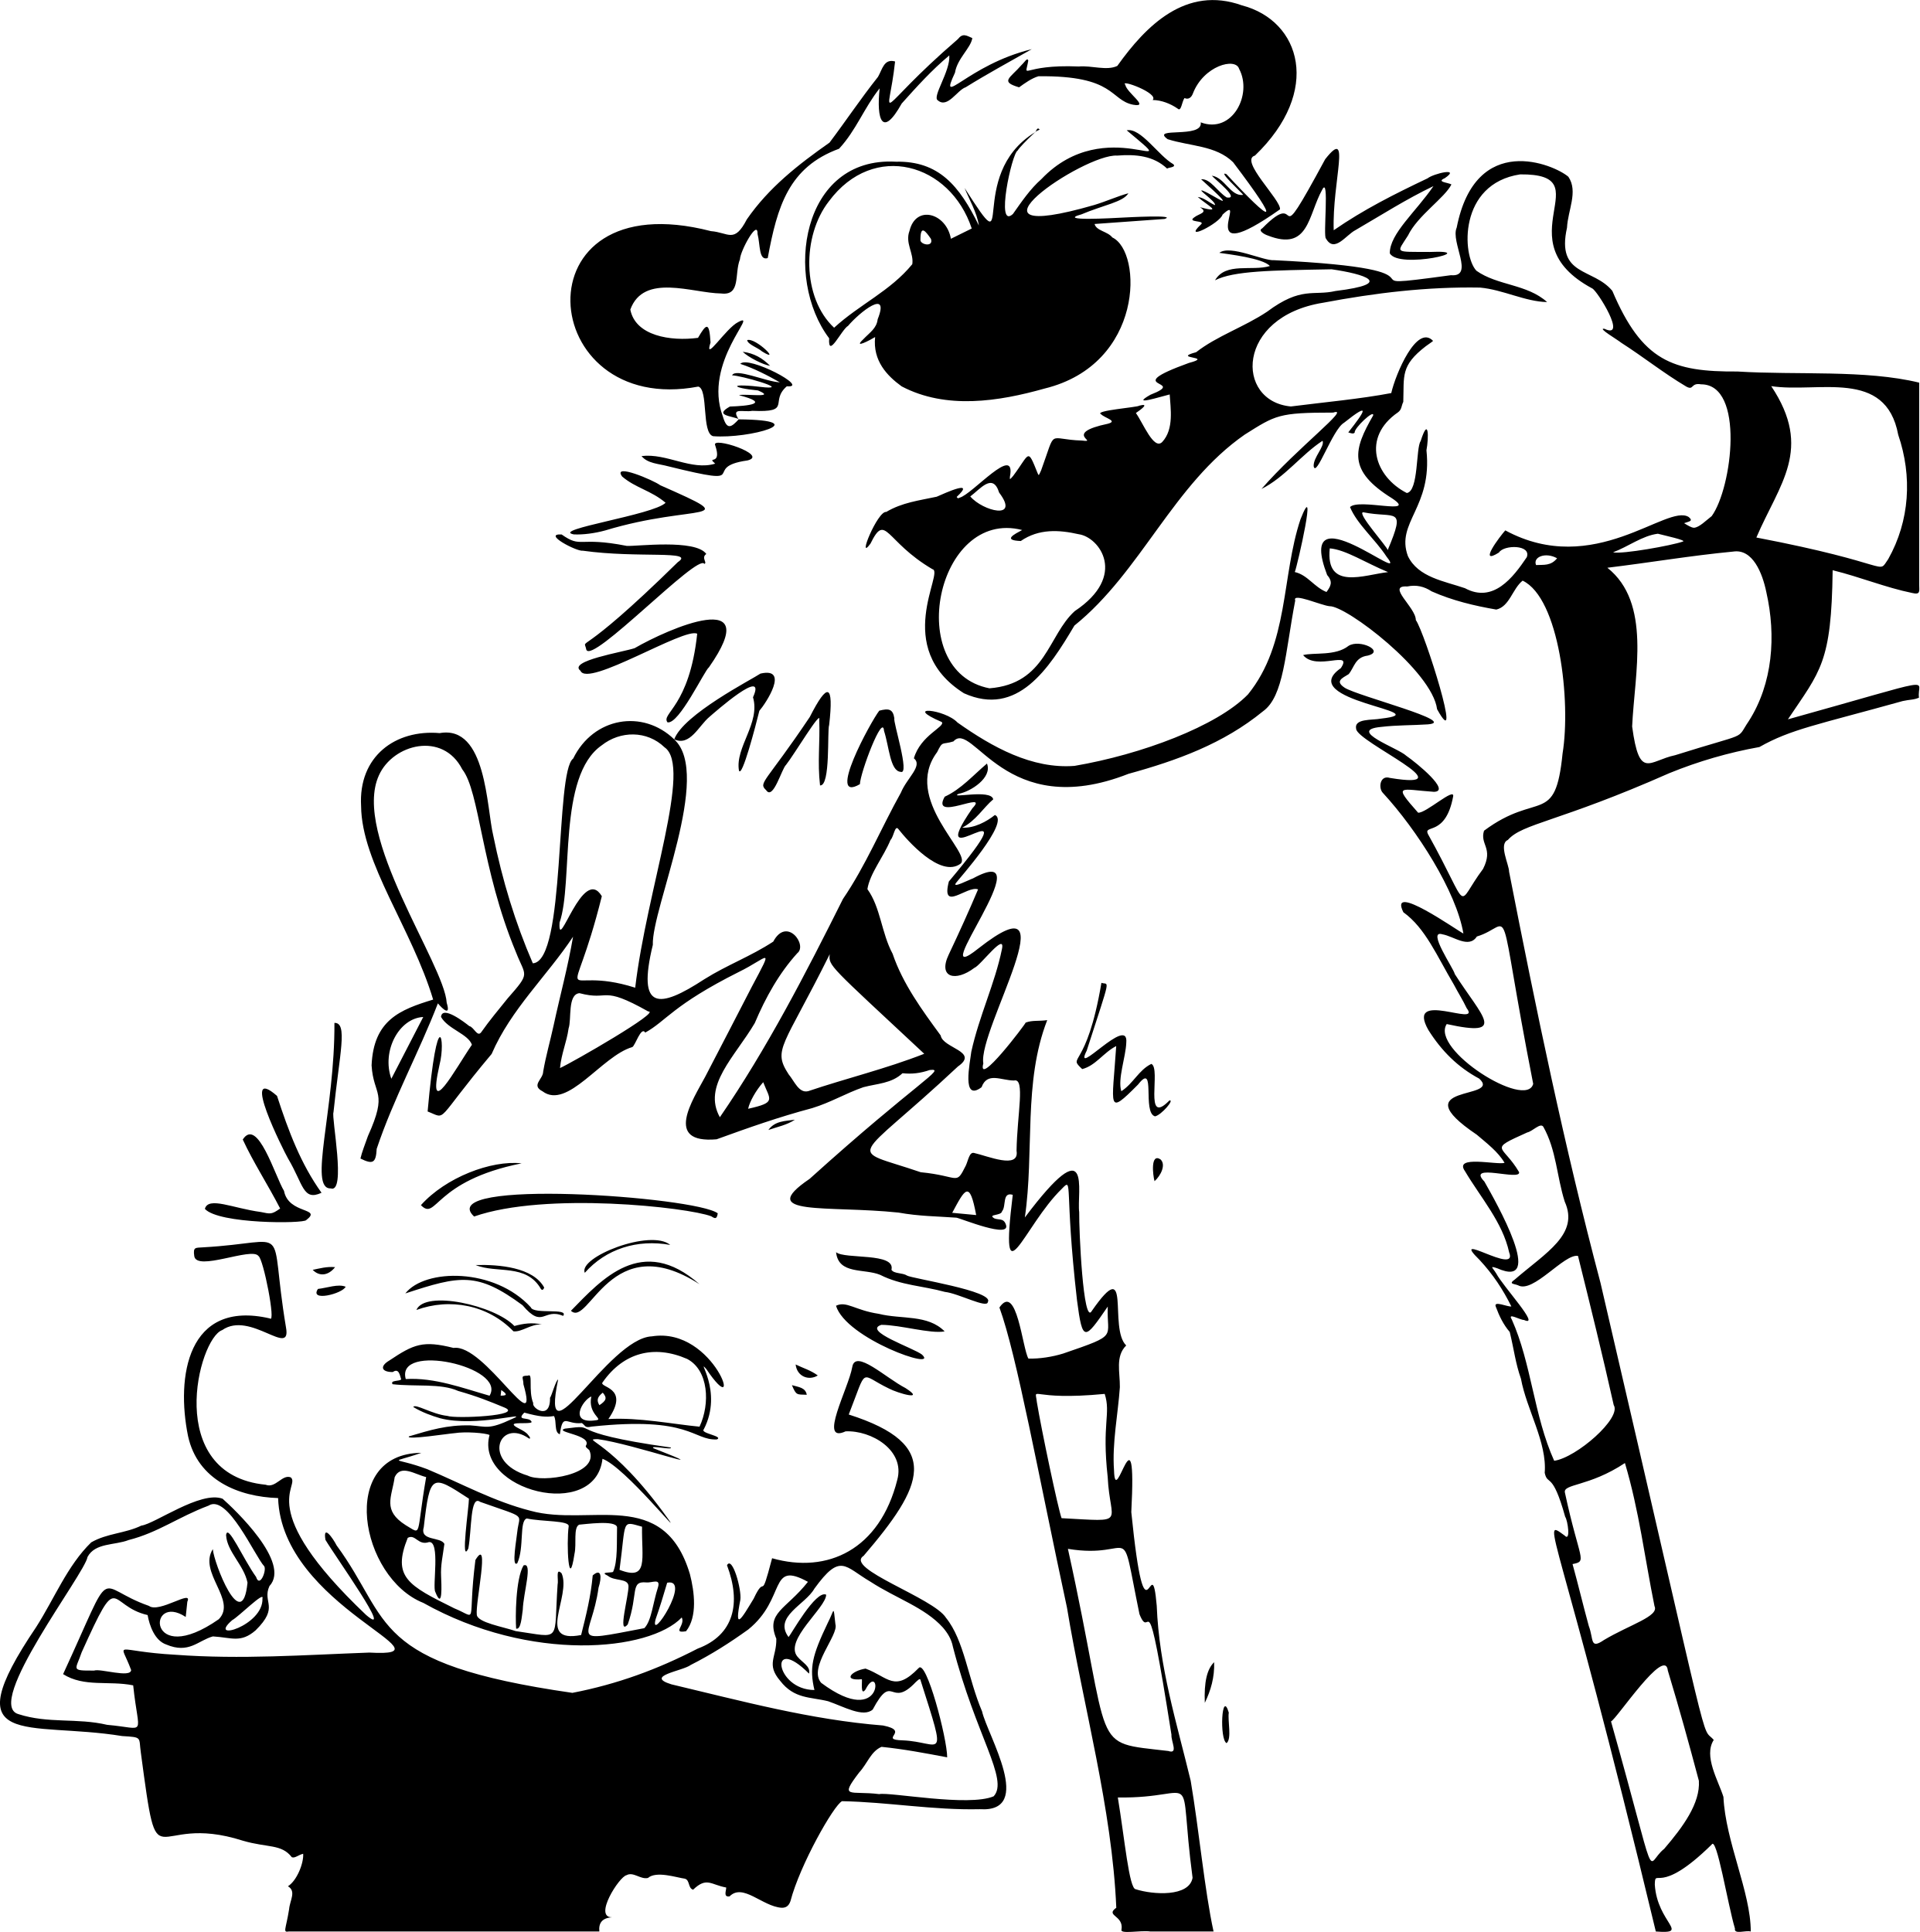
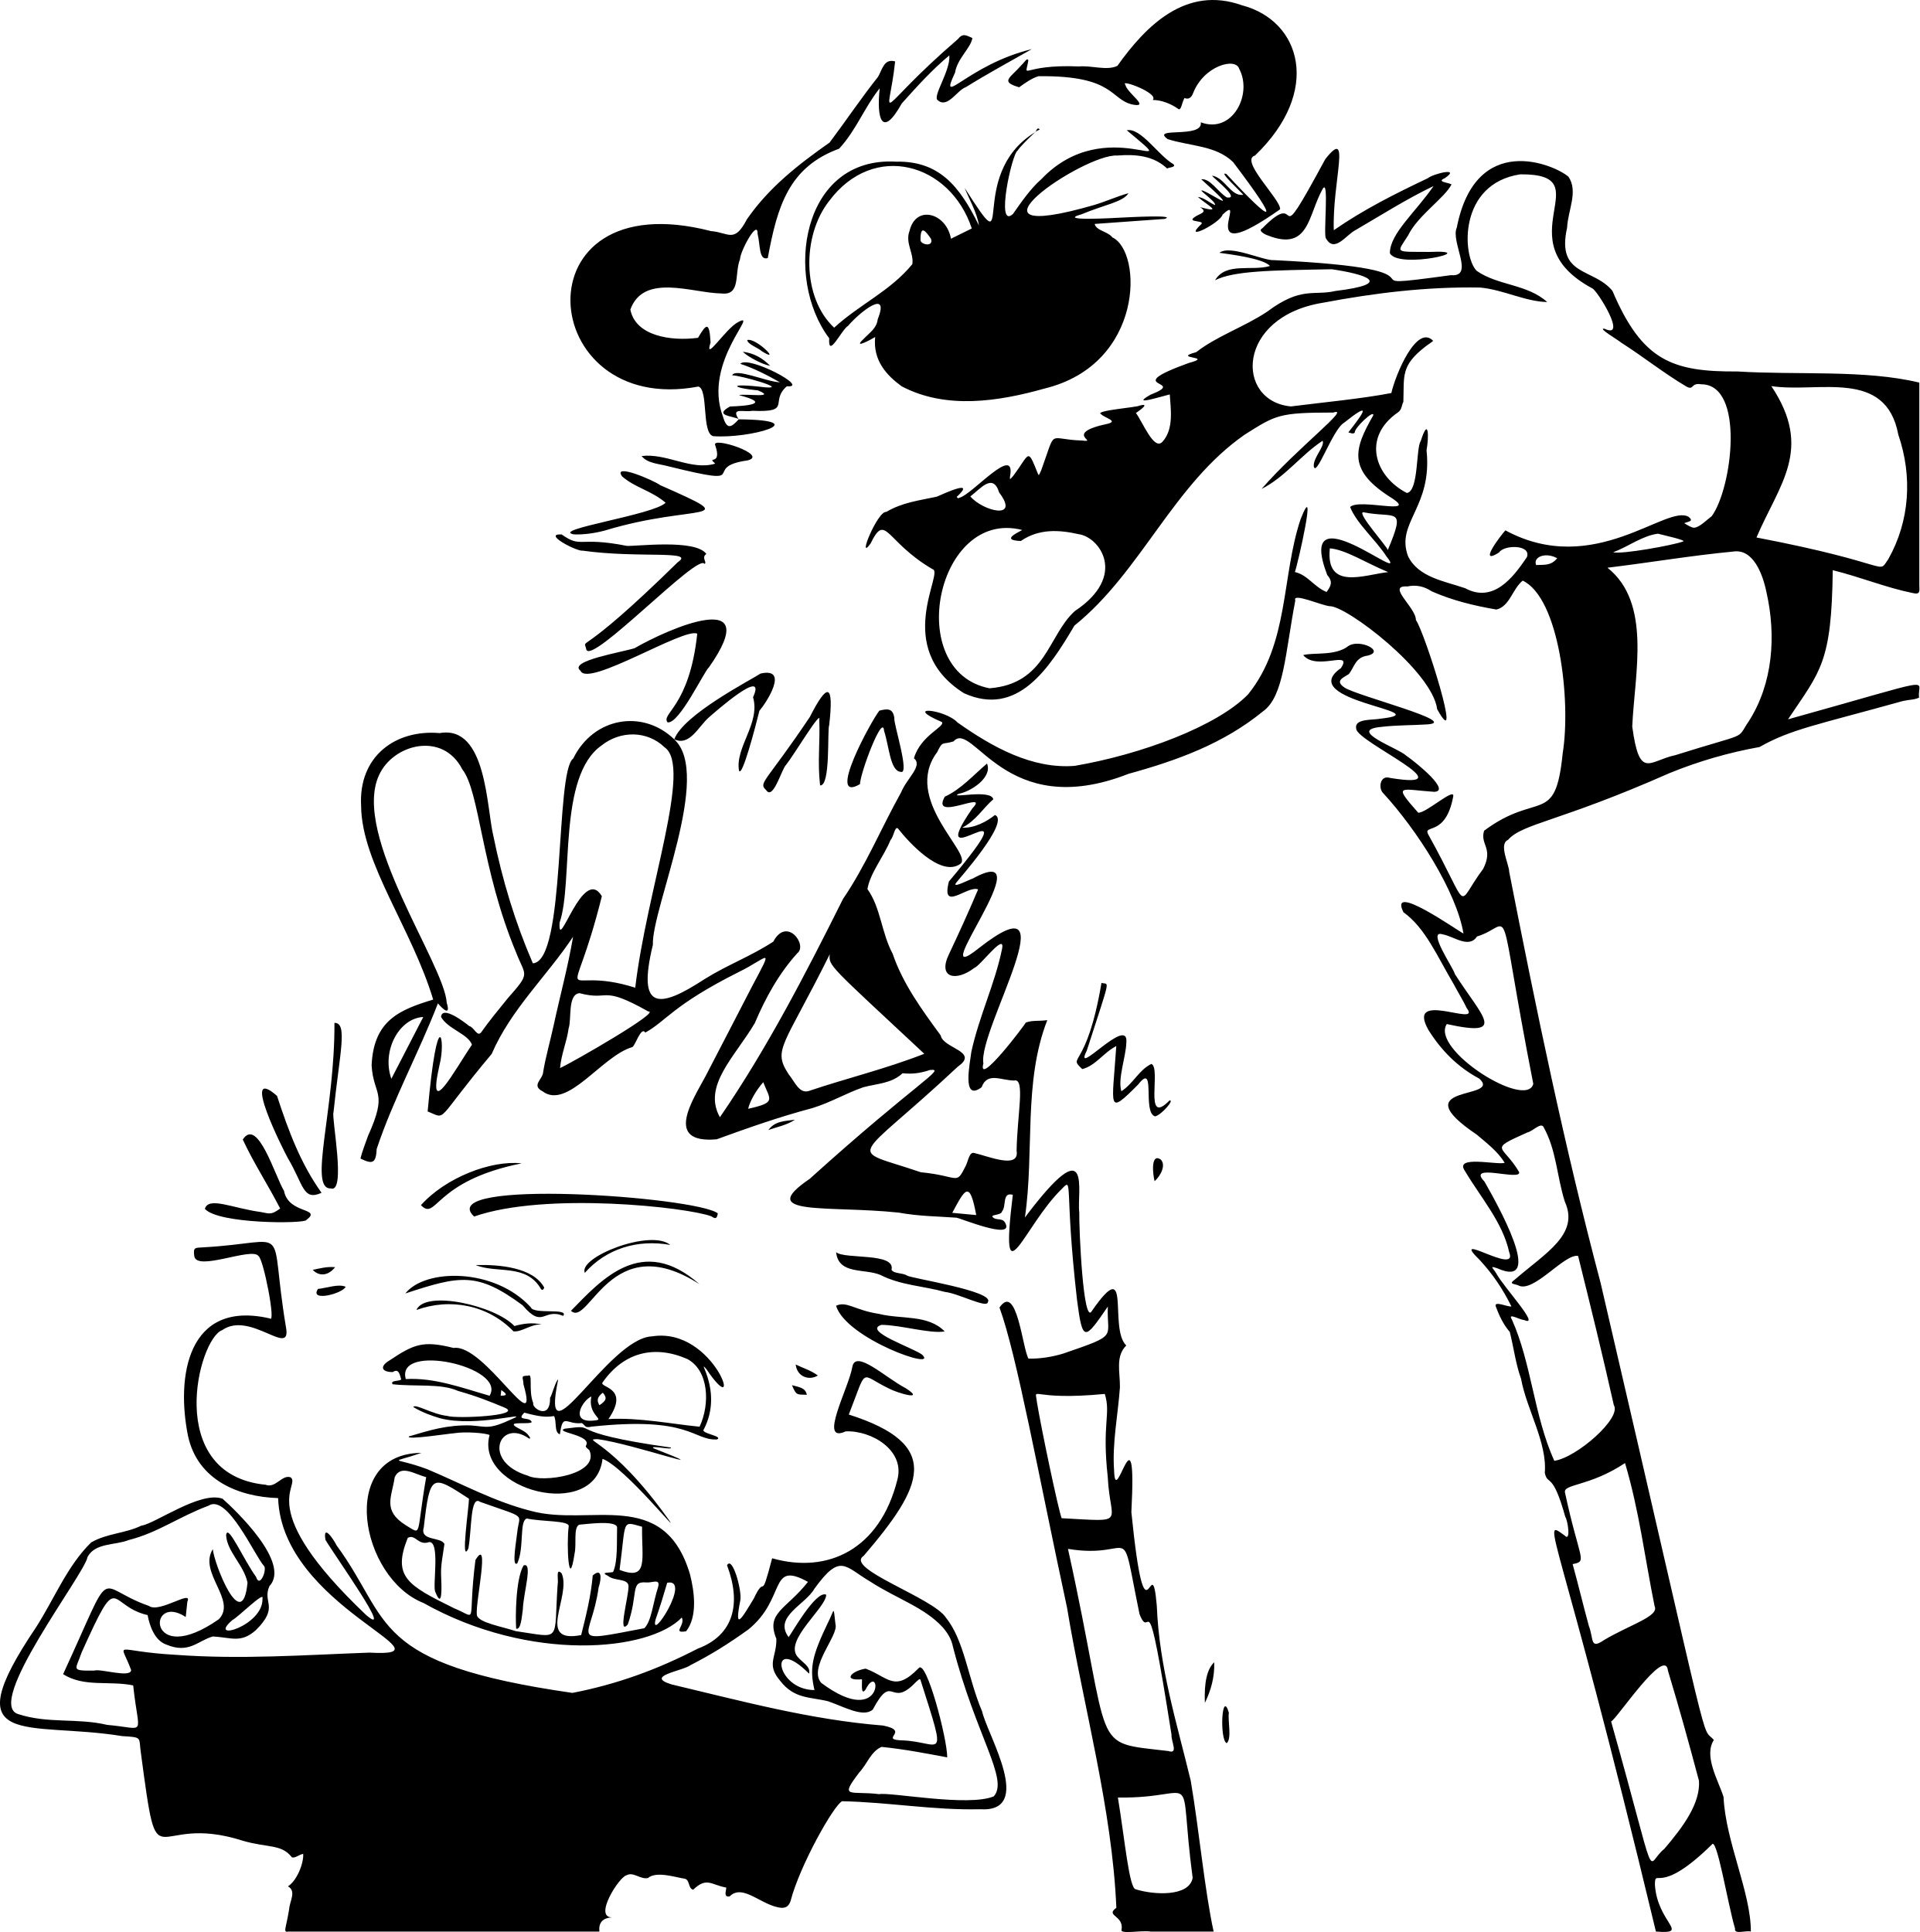
- <svg xmlns="http://www.w3.org/2000/svg" id="f6434ce4-fbec-4b6d-a7fc-67262267d3f5" data-name="Layer 2" width="929.3mm" height="935.6mm" viewBox="0 0 2634.3 2652">
+ <svg xmlns="http://www.w3.org/2000/svg" id="fdf61296-5c97-48b7-a77a-f690cc2f26d9" data-name="Layer 2" viewBox="0 0 2634.3 2652">
  <path d="M1046.4,590.7c-11.1-17,6.5-9.4,18.6-11.7,55.7,2.4,23.2-12.6,47.5-33.7,33.2,2.8-53.2-43-63.9-30.8,19,6.2,37.9,16,54.4,25.4-19.1-.9-61.1-20.1-65.6-9.6,10.8-.1,78.4,19,45.3,16.5-53-6.5-46.1.8-9.8,4.2,26.6,11.1-17.5,4.1-26.1,6.5,44.8,11.6,11.9,14.8-12.4,15.6-22.5,12.5,2.5,12.7,12.3,17.3-10.3,11.2-16.3,15.7-22-3.7-28-74.5,51.1-145.6,21.2-129.6-17.2,8.3-47.5,57.4-38.1,28.1-1.7-29-5.6-26.3-17.2-6.4-37.8,5-85.9-2.7-92.9-38.8,18.4-50.5,85.2-22.6,124.7-22.1,27.4,3.3,17.8-26.8,25.8-47,.3-11.2,24.6-55.9,24.1-34.9,3.9,15.1,1.5,37.3,14,33.3,13.1-71.1,28.9-124.8,97.9-150.1,23.6-25.5,34.2-55.9,55.7-82.9-4.6,43,3.6,68.7,30.3,20.8,20.8-23.2,41.2-45.9,65.3-66,1.6,21.8-24.1,57.1-15.7,61.7,13.3,11.5,26.7-14.3,38.2-18,30.1-18.7,59.4-34.5,90.7-52.3-88.6,21.6-128.9,82.8-105.4,32.3,3.1-19.5,21.8-33.9,23.8-47.5-8.3-3.6-13.1-7.2-19.9,1.5-117.9,101.7-95.5,117.9-86.1,30.6-15.3-4.2-17.4,10.7-23.5,21.2-23.9,30.1-43.6,59.8-66.5,90.2-43,30.2-83.3,61.7-113.5,105.4-17.4,33.6-25,17.9-49.3,16.1C740.7,263.2,767.5,588.2,991,545.7c14.1,3.6,4.2,63.7,20.3,68.1C1060.7,617.7,1153,591.7,1046.4,590.7ZM855.2,2666.5c-1.2-11.7,3.8-18.6,17.4-19.5-25.9.1,9.9-55.9,19.9-57.8,9.3-5.2,19.2,6.2,29.4,3.8,11.6-10,39-.6,50.7,1,7.1,2,4.1,13.1,11.3,15.1,18.7-18,24.4-6.7,45.4-3,.2,4.2-4.4,13.5,4.6,12.2,18.3-18.6,44.9,13.7,71.3,15.6,5.9.2,9.9-2.2,12.3-9.1,12.9-49.6,59.6-132,70.8-137.2,63.1,1.2,125.2,12.5,189.1,11,76,4.9,10.2-102.1,3.1-134.2-19.4-45.4-24.4-97.4-49.5-128.5-17.2-27.6-140.1-67.6-113.1-85.1,81.6-95.3,109.6-152.6-20.4-194,26.3-67,13.9-55.4,55.1-35.7,12,6.4,51.4,17.7,22.8-.6-27.1-13.9-69-54.2-73.1-28.8-5.2,29.5-47.2,105.8-9.1,88.2,35.3-1.6,82,26,70.9,66.6-24.1,95.7-95.5,129.3-171.8,107.6-17.1,65-8,18.6-25.3,55.5-17.2,28.4-26.9,45.4-18.3,1.7,2.1-14.1-11.1-61.1-18.3-47.6,19.7,52.2,9.7,95.8-40.3,114.5-55.2,28.5-110.1,48.7-171.9,60.7-279.8-40.3-247.4-98.7-323.6-202.4-5.1-10.1-19.1-29.7-15.3-7.6,14,23.5,95.5,137.4,55.6,102.9-155-147.3-89.1-176.3-103.2-188.7-11.8-4.7-20.8,15.5-34.5,10.1-140.4-13.9-92.4-200.9-59.6-212.3,38.6-27,95.4,39,87.5-3.8-24.8-148,11.3-116.7-113.8-109.8-10.3.8-13.9-.8-12.1,11.8,2.6,22.1,79.1-12.7,88.1.1,6.8,3.5,24.4,93.9,15.7,85.7-113.7-26.3-128.8,80.7-112.3,161.6,13.3,60.5,69.4,83.3,123.6,85,4.9,149.8,248.4,219.1,125.3,212.1-90.4,3.3-176.1,9.6-266.2,3-86.7-4.8-76.3-21.2-60.8,21-.7,11.3-42.3-2.4-50.8.7-33,.2-25.3-.7-17.1-25.1,52.7-116.9,34.8-63.8,90.5-51.1,2.6,14.5,9.7,34.9,25.5,40.4,31.3,13.3,43.7-5.5,64.1-11.1,25.6,1.5,38.1,9.5,58.6-8.3,33.2-32.7,8.7-38,19-60.8,30-32.1-48.1-105.5-64.3-119.9-30.2-11.3-93.1,34.6-111.5,36.9-22.2,10.8-46.9,10.4-68.8,23-32.8,31.9-50.6,77.3-75.5,116.2-114.8,170-12,128.6,118,149.7,28.4,1.7,22.5,1.4,25.6,22.7,25.1,188,11.7,79.8,140.2,121,34,9.9,52.8,4.2,67,22.6,4.2,1.8,9-3.2,15.6-4.7.9,12.7-8.5,36.8-20.9,44.6,11.8,6.9,2.6,19.3,1.6,31.5-4.5,28.1-9,32-.5,30.6Zm883.7-2384c-17.3,2.7-25.4-24-43.1-26.3,4.3,5.1,39.6,32.7,20.5,29.9-12.9-8-22.4-26.1-35.2-25,57.3,51.5,17.2,21.3,2.6,15.8-10.3-3.7,17.9,14.5,16.5,19.7-7.2-2.7-14.9-10.3-23.7-11.2,12.6,11.2,36.3,23,3,14.1,12.2,7.4-1.4,8.8-7.5,13.7-11.6,7.7,15.9,3.9,8.8,10-26.1,24.6,26.4-1.9,29.7-13.5,35.9-33.5-42.6,78.4,78.9-7.3,1.8-12.7-56.5-67.5-34.4-73.8,92.2-88.6,63-185.1-17.8-206.2-77-27.6-131.9,28.1-171.1,83.1-14.5,7-35.3-.8-52.8.8-80.4-3.4-74.2,19.9-69.4-8.1-1.4-4.7-4.7,1.8-9.1,5.9-16,18.4-30.3,22.9-3.5,30.8,7.6-5.5,17.4-12.6,26.6-15.2,106-1.2,97.7,32.7,130,39.1,23.4,4.1-8.9-16.3-10.9-27.5-8.1-8.2,46.8,11.8,37.6,21,11.9.1,24.5,5,34.3,11.8,5,4.8,5.6-9,9.4-14.5,5.4,2.6,9.5-.8,11.5-6.1,14.6-38.3,58.7-50.1,63.5-33.9,18.7,35-9.4,89.7-52.7,73.4,3.3,22.9-69.7,5.5-45.4,23.1,30.8,9.8,66.3,8.5,89.8,31.6,69.3,91.5,54,84.5-9.1,16.4C1703.1,248.5,1735.8,278.4,1738.9,282.5Zm-286.1-85.7c-96.6,59.6-22.2,192.3-96.3,76.3,6.3,15.8,16.9,33.4,19.6,51.5-26.9-55-55.2-88.8-114-87.6-130.1-7.3-153.9,159.8-91.5,242.4-1.8,29.4,16.9-11.9,26-17.1,15.5-18.4,57.9-52.3,40.6-9-1.5,12.5-10.4,17.7-20,27.7-14.3,13.5,10.2.6,16.5-3.3-3.4,32.6,16.4,53.2,36.4,67.7,61.2,32.2,133.4,20.7,196.2,3,136.5-33.4,134.6-187.7,93-207.4-6.7-8.5-22-9-24.4-18.5l96.1-6.9c18.5-6.1-52.6-2.1-57.3-1.9-13.5.7-91.9,5.3-56.9-4.4,30.5-12.9,57.4-16.9,64.5-29-15.5,4.3-30.5,11.2-47.1,16.2-202.4,58.3-14.1-70.9,31.7-67.9,25.4-2,49.8.1,68.7,18-.4-1.6,13.4-1.6,8.3-6.2-20.5-11.8-44.6-50.4-63.9-46.5,86.2,72.2-27.8-26.6-117,66.9-15.5,13.6-27.3,31.2-39.2,48-24.4,22.2-1.4-83.4,6.5-87.1C1434.1,213.3,1469.6,181.6,1452.8,196.8ZM610.9,2009.4c-115.4,1-83.9,171.6,2.7,206,147.1,82.5,310.5,66.4,354.7,20,5.3,10.6-13.9,22.3,5.9,18.9,15.9-20,11.5-54.3,5.3-78.4-35.9-120.3-137.8-64.4-218.9-87-50.2-12.8-94-37.1-141.7-57.1C571.6,2014.1,565.7,2025.3,610.9,2009.4ZM2000,270.5c-23.8,35-60.2,65.4-59.9,92.2,11.9,22.6,127.9-5.1,54.8-1.8-49.7-.3-45.4,2.1-29.9-22.5,13.3-27.5,50.4-51.6,59.7-70.2-5.3-2.8-21.2-3.4-9.1-8.6,22.5-15.4-15.7-6.2-23.6.2-46,21.9-87.5,42.7-128.9,71.3-2.2-67,24.7-143.8-11.7-97.5-76.8,142.2-26.9,34.2-86.4,94.9-6.5,3.2,3.5,8.5,7.6,9.8,56.8,22.3,55.1-27.8,74.8-63,10.1-19.8.8,65.1,5.1,67.2,11.6,20.4,27.6-5.1,40.5-11.6C1929.1,309.9,1962.3,288.6,2000,270.5ZM989.5,885c-10.7,100.3-50,109.4-40.8,121.6,15.8,3.3,51.1-71.7,56.9-75.5,77.9-111.3-55.6-53.2-102-26.3-16.2,5.4-92,17.5-74.3,31C839,959.5,972.4,875.5,989.5,885ZM1002,775.5c-14.8-20.9-96.6-10.2-109.2-11.1-67.5-13.3-61.5,3.9-89.4-15.7-27-1.4,20.9,23.7,29.1,22.3,76.2,10.7,155.5-1,130.4,15.7C822.6,924.5,833.6,887.6,837.3,906.8c7.3,21.2,153.4-133.1,162-117.7C1003.9,787.6,994.5,780.6,1002,775.5ZM417.1,1674c-11.7,8.3-13.1,7.6-26.6,4.8-38.2-5.1-72-21.7-76.7-4.3,18.9,21,136.1,20.4,139.1,15.4,22.7-17.4-24.4-7.6-30.5-40.1-12.2-19.9-36.2-102-56.6-70.5C380.1,1610.4,400.5,1641.7,417.1,1674Zm266.2,11c98-34.4,293.5-12.6,325.5-.3,5.5,3.6,7.7,3.9,8.9-4.1C987.7,1657.6,626.3,1632,683.3,1685ZM946.1,705.2c-16,16.6-158.6,36.9-126.1,43.4,12.9.7,29.4-1.6,43.2-5.4,124-37.6,195-9.4,75.5-62.1-8.7-6.6-66.3-31.3-52.2-11.9C905.2,685.1,926.4,688.4,946.1,705.2ZM1180,1807.5c13.8,45.4,142.2,90.1,118.1,67.1-11.3-9-82.3-32.6-55.8-40.9,26.5.1,67,12.6,86.8,9-23.2-23.6-59.3-16.3-90.3-24.1C1205.9,1813.7,1194.5,1800.5,1180,1807.5Zm-21.9-714.3c14.7,1.3,9.6-75.6,12.5-82.9,6.6-57.4-2.2-59-26.6-11-60.9,90.8-71.1,89.9-59.9,100.4,9.7,14.6,21.4-29.6,27.4-34.8,10.9-13.7,48.7-76.9,45.5-61.8C1158.2,1034.8,1154.4,1061.2,1158.1,1093.2Zm81.3-102.6c-11.8,15.1-73.2,128-26.6,100.9.6-16.1,31.6-98.2,33.1-73.2,7.1,21.7,8.3,55.2,22.9,56.3,13.1,4.6-10.8-69.3-8.7-73.4C1258.2,988,1252.1,987.3,1239.4,990.6ZM1180.1,1734c3.3,31.1,38.6,22,60.6,31.1,28.2,14.4,58.9,15.1,88.8,23.4,18.4,1.9,58.4,23.4,58.9,13.8,9.4-15-105.1-32.3-111.1-36.3s-17.8-2.2-21.2-7.9C1262,1734.1,1192.2,1744,1180.1,1734Zm-706.2-81.6c-28.4-39.6-45.2-84.2-61.1-133-51.3-44.9,8.7,74.6,15.1,85.9C449.1,1641,448.3,1664.2,473.9,1652.4Zm17.7-233.2c.7,119.4-36.1,228.3-5.1,227.2,21.7,7.5.7-97.8,3.8-104.5C498.6,1461.4,510.3,1418.6,491.6,1419.2Zm522.6-767.7c-32.8,10-66.6-14.7-101.1-10.4,8.6,10.4,23,10.3,37.3,14.2,119.8,29.6,41.4,1.1,108.1-8.2,30.2-7.4-50.5-33.8-44.3-20.8C1024.2,655.7,1001.3,640,1014.2,651.5ZM588.9,1790.6c75.4-24.8,98.7-29.7,160.9,16.2,28.3,33.4,28.4,3.2,55.7,14.6,8.4-11.5-40.7-1.5-44.4-11.8C711.2,1755,615.9,1756.2,588.9,1790.6Zm21.4-121.2c21.9,22.3,16.8-33.1,138.2-57.4C706.6,1607.4,644.2,1631.5,610.3,1669.4Zm205.9,145c24.9,23.3,54.4-115.3,176.4-36.5C913.7,1708.5,858.3,1771.4,816.2,1814.4Zm-77.6,20.9c-26.7-28.2-122.7-50-134.5-22,45.9-16.8,98.2-7.1,133.2,29.3,11.7,1.3,23.9-10.4,38.9-9.4C763,1830.1,750.4,1832,738.6,1835.3ZM952.5,1724c-26.8-22.5-126.7,16.8-117.3,38.3C864.3,1729.4,907.2,1715.8,952.5,1724Zm-267.1,27.6c29.1,12,69.5-2.5,89.7,33,.6.8,2.7,2.7,4.4-2.1C764.3,1754.7,717.8,1750.7,685.4,1751.6ZM1155,1903.2c-9.9-7.3-20.3-10.1-30.4-15.1C1126.5,1904.9,1142.8,1910.7,1155,1903.2ZM1052,497.9c7,7.2,28.5,18.2,37.6,19.3C1078.8,506.5,1067.7,500,1052,497.9Zm71.6,1054.2c-13.3,1.9-27.4,1.5-36.4,14.1C1099.5,1561.9,1112.5,1559.5,1123.6,1552.1ZM1058.1,481.9c.5,5.8,14.7,10.4,20.5,15.6C1106.1,514.6,1069.7,478,1058.1,481.9Zm81.8,1447.8c-1.8-10-11.1-10.5-20.4-13.2C1125.6,1931,1126.2,1929.1,1139.9,1929.7ZM1571.6,1513c-5.3-16.6,6.1-46.9,6.8-66.5,3.8-39.6-74.2,50.5-54.3,10.8,34.4-106.3,30.3-89.3,20.2-93.1-20.5,121.1-47.3,98.6-26.4,118.4,18.4-4.6,29.1-22.6,46.7-31.6-5.6,84.5-13.4,96.5,30,52.8,25.2-32.4,5.1,38.8,23.3,43.7,8.8-1.9,27.2-23.5,19.7-21.8-36.1,36.9-10.9-44.3-24.8-50.2C1595.6,1483.8,1588,1502.5,1571.6,1513Zm114.6,839.6c8.2-17.1,13.5-34.9,12.8-55.8C1689.2,2306.2,1685,2324.2,1686.2,2352.6Zm29.9,55.3c7.4-6.1,1.3-30.9,3-41.9C1709.3,2333,1706.1,2403.4,1716.1,2407.9Zm-98.9-771.4c8.8-7.9,16-22.8,8.1-30C1611.5,1597.7,1614.8,1627.9,1617.2,1636.5Zm688,1030c-134-558.3-161-569.5-125.2-543.6,8.7,9.3,4.3-20.9.8-25.7-17.7-63.7-23.9-41.6-28.1-60.3,3.4-41.7-24.9-87-32.6-129.2-7.6-21.5-9.5-40.1-15.4-64.2-8.7-10.1-14.4-21.9-19.1-34.6-3.8-9.2,16.6.6,21.3-.5-11.5-23.2-25.1-43.9-43.5-63.7-43.6-42.6,53.4,22.4,40.5-10.5-9-41.3-38.9-74.9-60.6-111.4-16-22.7,44-8.2,54.3-11.5-8.8-15.1-24.4-26.9-38.1-38.6-104.6-70.6,35.9-47.3,3.3-77-29.2-15.6-51.6-37.9-69.7-66.6-32.3-57,73.7-2.6,52.5-30.1-5-10.7-11.8-21.3-17.6-32.4-23.4-39.5-39-77.5-69.3-99.3-21.2-42.6,74.8,25.8,82.4,29.2-9.8-57.8-63.7-142.2-110.4-192.9-6.6-6.5-4.3-25,9.5-20.7,108.3,17.9-45.1-49.3-46.3-67.3-3.2-14.6,22-11.7,34.2-14.1,82.4-9.3-120.5-23.9-55.2-69.3,17.2-26-33.3,4.6-51.8-17.9,14.9-3.9,44.4,1.6,62.4-12.7,15.5-9.7,50.3,7.4,26.3,13.4-17.5,2.3-18.3,16-26.1,25.4-9.9,6-18.8,9.9-5.4,18.8,18.6,11.6,157.5,46.8,113.9,50.2-20.8,1.4-42.1.9-64,3.5-48.2,4.5,23.8,29.2,34.5,39.6,14.3,9.9,62,48.9,38,49.5-46.6-3.2-57.2-11.4-21.8,28.6,10.1,1.5,51-35.9,48.1-22.1-10.2,55-40.7,37.9-34.7,51.2,60.6,108.8,36.3,100.8,75.8,48.1,14.6-28.9-4.7-33.1,1.3-52.4,74.2-55.2,97.8-5.8,107.8-105.9,11.7-71.9-4.4-213.4-54.8-237.4-14.1,11.3-17.8,35.4-36.1,39.7-29.9-5.1-60.5-12.4-88.8-25-10.2-6.7-20.9-9.3-33.5-6.7-29.3-1.8,12,28.9,11.8,46.1,12,16.4,66.4,189.5,29.2,122.4-6.7-52.3-124.5-142-147.5-141.4-10.8-.8-51.8-19.2-47.2-7.9-13.9,72.3-15.5,131.6-44.3,152.2-54.4,44.5-117.8,67.4-184.6,85.8-170.1,66.8-213.5-74.8-240.2-44.5-16,5-14.5-1.5-22.4,14.7-48.4,64.7,49,139.2,32.1,153.2-27.6,20.3-73.9-33.1-84.9-47.1-5.2-7.5-6.5,10-11.2,14.5-9.5,23.2-28.3,45.8-31.7,67.5,18.2,25.2,19.2,60.1,34.6,88.7,14,41.3,40.5,77.4,66,112.2,2.8,17.5,53.4,21.9,23.7,42.5-145.3,136.1-154.6,109.8-51.1,145.2,53.7,5.2,47.8,18.9,61.9-9.2,3.4-7.4,4.8-18.6,11.1-17.3,18.4,4,62.8,23.2,58.5-3,.8-50.1,12.2-100.2-3.4-96.4-17.7,0-36.8-12.2-44.6,9.2-27.9,21-15.7-34.2-14.1-48.7,10.9-49.5,32.5-93.9,42-140.6,5.5-25.3-29.7,22.7-37.7,25.4-25.6,19.5-50.4,13.8-35.4-17.9s27.9-60.2,40.4-89.8c-15.1-5.7-51.2,32.2-40.1-10.8,124.9-148.7-41.1,5.7,32.3-100.5,24.8-26-58.1,20-38-15.9,22.4-10.2,39.5-29.9,58-45.5,7.8,19.2-22.5,38.7-38.9,41.5-14.7,7.4,44.7-7.2,47.5,7.6-13.5,11.4-23.9,29.5-42.6,38.9,16.4,1,33.7-8.4,44.9-17.4,21.5,9-50.5,88.9-53.5,93.4-5.6,7.8,17.9-4.5,23.3-6.3,101.5-55.3-71.2,159.1,7.8,95.9,130.2-102.1-1.3,112.3,6.5,158-9,34.3,57.8-53.9,58.1-56,9.1-3.5,17.9-1.7,29.6-3.4-33.2,85.3-17.5,180.3-30.7,270.9,93.8-124.7,71-34.2,74.6-7.2-.4,23.9,5.5,156.7,17.3,135.5,55.7-80.1,22.5,23.7,47.2,47.4-15.2,15-8.4,36.8-8.7,57.3-2.5,36.9-10.8,76.6-8,114.2,1.5,56.4,31.7-97.4,23.7,57.3,20.1,198.6,27.4,42,34.9,128.4,3.3,84.7,27.5,161,46.6,240.3,11.4,67.1,19.1,150.8,31.4,207h-86.5c-13.8-2-42.6,4.2-39.8-2.8,3-19.8-22.9-18.5-7.2-29.8-5.8-136.5-45.1-275.4-67.7-412.1-39.3-182.4-68.8-346.5-92.7-411.9,23.9-34.9,31.5,56.3,39.8,70.1,15,.5,32.8-2.3,47.7-6.9,77.4-26.6,59.3-20.7,61.2-64.5-31.7,46.1-34.6,49.9-42.2-8.5-17.8-155.4-4.8-169.8-20.7-153.3-52.9,51.2-86,159.4-67.5,8.4-14.9-4.3-8.6,15.5-14.7,22.6-1.1,6.6-20.4,3.6-10.7,9.7,5.8,2.6,12.6-.7,15.8,8.1,8.6,21-62-8.2-67.7-9-26-1.9-51.3-1.9-79.5-7-96.9-10.2-198,5.3-122-46.3,149.2-134.6,189-152.2,164.8-149.4-12.9,4.4-24.3,5.8-37.3,4.4-15.2,14.2-34.7,14.1-53.8,19.2-24.7,8.6-44.4,20.8-70.2,28.7-46.1,12.3-86.8,26.7-131.2,42.8-72.9,6.3-32.6-54.1-15.7-85.7,21.9-42,42.4-81.8,64.1-123.8,31.2-58.7,22.3-39.8-18.1-20.1-90.4,45.4-99.5,67.3-128.2,83.1-5.7-9.2-13.8,18.2-17.8,19.9-42,12.2-88.9,86.6-123.2,60.7-16.1-8.3.8-16.5.9-27,3.6-21.2,9.7-42.1,14.4-63.8,8.9-41.2,19.5-79.6,26.6-121.4-35.7,53.9-85.2,99.4-111.7,160.9-79.5,94.7-60.1,89.8-87.9,79,13.6-152.3,25.4-98.5,16.3-63.9-18.1,80.5,22.1,4.8,44.5-27.7-5.1-14.8-33.1-21.5-42.4-38.2,1.5-16.4,32.4,7.4,38.8,12.6,6.3,1.2,11,15.6,16.3,8.5,11.5-16.3,23-30,36.3-46.5,32-36.4,24.6-29.5,11.4-63.5-47.9-115.1-49.6-220.5-73.6-250.9-26.7-52.5-95.1-34.9-114.4,8.1-37.7,82.1,89.7,258.8,93,312.3,5.9,19.2-5.7,8.5-12.1.8-26,67.3-61,131-84,199.7-1,19.8-5.5,21.6-22.3,13.3,2-8.8,6.6-20.4,10.3-30.9,28-62.1,7.6-54.5,5-97,2.7-62.2,38.9-76.4,84.5-90.3-29.3-97.5-98.2-187.4-98.9-265.6-3.9-68.5,47.3-105.5,107.9-100.2,64.4-11.5,64.2,102.7,73.5,140.7,12.5,61.5,30.2,119.7,54.3,175.3,45.7-2.2,30.2-263,55.4-281.1C847,999.6,914.8,988.2,958,1030h-.1c52.8,48-31.1,231.9-29.3,282.1-22,90.5,8.2,88,70.8,47.1,31.4-19.7,63.4-31.2,94.5-51.6,18.5-34.9,47.4,4.8,33,15.9-24.9,27.4-43.5,60.7-58.4,96-27.4,46.4-72,86-47.9,129.2,64.7-94.1,118.2-198.1,169-299.7,31.1-45.5,52.5-97.5,79.5-145.9,8.2-20.1,30.5-36.8,17.8-47.1,9.1-31.8,43.6-43.5,38.3-49.8-55-23.6,4.6-17.6,21.6.7,47.7,33.7,102.1,64,160.5,59.5,91.5-15.6,195.8-54.5,238.2-98.2,56.4-69.8,45.7-161.4,72-240.3,24-60.8-4.1,63.1-7.8,72.4,17.7,4,26.2,20.4,43.5,27.4,5.7-7.9,9.3-13.7.9-23.3-45.8-120.1,116.6,18.9,81.7-25-16.2-24.7-40.6-44.7-50.3-68.3,12-12.5,93.9,12.1,57.7-12-61.5-38.2-52.8-67.1-26-113.7,2.2-9.3-26.7,17.6-25.3,23.6-2.3,1.9-4.2,1-8.8-.4,23-29.2,31.6-43.1-5.9-13.2-15.7,9.1-38.4,76.5-41.6,59.6-.6-12.3,15.5-27.1,12.2-34.9-28.9,18.8-51.9,50.3-83.8,66.1,49.6-56.9,124.4-113.4,98.4-104.8-75.1,0-78.8,3.4-121.4,30.2-98.4,68.4-142,188.2-233.8,262.2-35.2,59.5-78.4,125.8-151.6,92.9-99.3-62.7-26.3-166.9-43.2-170.3-65.5-38.5-63.7-78.6-85.1-35.1-19.5,26.5,9.8-45.3,21.6-43.5,22-13,44.6-15.6,69.3-20.9,11.1-4.8,54.5-24.9,27.4.3,1.1.8.8,2.9,4.1,1,17.2-4.3,77.8-75.2,69-28.7-.4,4.8.1,3.7,4.3-1,23.3-31,19.3-39.7,33.8-3.7,1.7,4,1.5,2.7,4.7-4,21.6-59.1,7.4-42.4,56.2-41,24.5,3-28.2-9.7,35.5-23.1,14.1-3.8-4-7.6-9.5-13.1-10-5,51.2-9.5,52.5-11.7,14.6-3.8,3.1,4.8-4.6,10.1,9.9,13.8,24.6,51.4,36.1,39.8,16.6-17.7,11.3-46.9,10.3-65.3-11.3,2.6-55.5,16.9-26.4.4,53.7-20.9-45.3-8.1,52.6-43.6,36.2-9.5-24.9-5.4,10.1-14.8,28.2-22.1,66.3-34.8,97.4-55.6,47-35.1,63.5-21.4,93.8-28.4,83.3-10.2,38.6-23.5-5.2-29.8-83,1.5-134.6,2.1-160.1,15.1,14.7-25.3,50.7-12.1,75.3-19.6-9.6-10.8-57.5-16.3-69.4-18.1,14.9-11.5,60.3,11.2,75.1,10.1,270.8,13.1,75.7,43.3,242.8,20.6,32.9,2.9-.9-45.7,7.9-65.3,26-132.6,133.9-86.6,153.3-69.8,13.7,20.2-.8,46.1-1.9,69.9-15,67.2,35.8,54.7,62.2,86.7,41,96.5,82.6,111.3,171.7,110.7,81.3,5.1,175.9-2.7,249.5,15.3V817.9c0,8.4,2.1,14.1-9.8,11.1-36.3-7.4-71.1-21.9-109-31.2-1.6,127.5-16.7,137.9-61.4,204.7,214.5-59.7,176.1-54.8,179.9-29.8-6.9,3.2-12.7,2.5-22.4,4.7-117.7,32.8-153.4,38.6-196.6,63.1a612.6,612.6,0,0,0-123.7,35.9c-152.2,67.3-201.6,68.8-221.6,91.7-13,5.6,1.7,33.8,1.7,43.5,37.3,190.4,75.9,377.2,125.5,564.6,157.6,677.8,136.3,605.3,155.4,627.3-14.3,22.2,6.3,55.8,13.3,78.2,2.8,61.4,37.6,131,37.5,184.8-6.8-2-23.3,4.6-21.7-4.1-9.9-32.8-25.1-127.8-32-115.2-73.5,72.2-77.5,30.4-78,54.9C2307.1,2655,2353.2,2670.1,2305.2,2666.5ZM2098.6,743.1c122.1,66.1,222.2-37.5,251.8-18.3,6.6,5.6.7,5.9-6.4,8.4,4.9,3.1,10.1,6.2,13.5,6.3,7.2-.3,16.7-10.1,24.4-16,28.2-38.9,45.7-181-14.6-180.9-14.5-2.5-9.6,8.8-20.1,3.2-31.1-18.4-58.9-40.7-89.5-60.3-4.4-3.8-33.8-20.9-22.9-19.1,31.8,15.1-9.6-51.9-16.8-55.4-123.7-66.5,15.4-157.6-99-156.6-85,12.9-79.8,111.6-60,132.3,29.1,20.6,69.4,18.1,97,43-30.2-.6-60.6-17.1-92.1-19.9-72.5-1.3-143.9,7.3-215.4,20.8-119.7,19.2-120.9,135.3-44.2,142.4,44.7-5.7,96-10.4,137.8-18.4,5.9-26.1,35.1-95.2,57.4-71.6-3,2.6-4.2,3-10,7.3-34.9,26.9-29.7,40.5-30.9,76.4-2.7,5.2-1.9,10.4-7.2,14.3-50.4,34.6-31.7,88.5,12,110.8,16.4-2.2,12.4-62.1,19-71.2,11.2-35.1,11.3-4.9,8,12.5,8.3,78.6-42.4,99-25.5,145.2,14,29.4,50.3,34.5,78.4,44.2,38.7,20.9,65.9-14.5,84.8-42.6,6.5-17.5-31.6-17.2-38.2-6.4C2060,792.4,2091.8,750.6,2098.6,743.1Zm140.1,51.3c60.7,48.2,37.4,144.3,34,217.9,10,74.1,23.2,46.9,59.1,39.4,104.2-32.8,82.5-19.7,101-46.8,32.9-51.5,37.7-116.9,24.1-176.9-5.4-26.5-18.9-59.9-45.5-55.8C2352.8,777.8,2298,787.2,2238.7,794.4Zm-73,1225.9c30.3-4.1,93.1-58.8,81.7-76.5-15.5-69.5-32-136.2-49-204.7-18.8-3.6-61.6,52-82.3,40.3-5.6-2.3-13.6-1.5-4.5-7.9,43.2-37.3,88.7-62.2,68.6-106.9-11.1-35-11.4-70.6-29.4-102.8-4-6.1-14.7,6.3-22.1,7.8-55.1,24.8-33.7,15.9-11.2,54.4,3.3,13-73.3-13.6-47.6,13,15.9,28.1,85,149.1,17.5,119-11.2-3.7-6.1-.9-1.2,7.2,9.5,18.1,62.2,74.6,38,63.8-5.3.1-23.2-10.7-16.7-.7C2134.6,1886.9,2137.7,1958.2,2165.7,2020.3ZM2463.6,545.1c57.8,86.7,11.1,134.1-20.4,207.8,190.3,36.4,165.2,52.2,181,29.6,29.5-52.5,33.2-113.6,13.7-170.6C2620.8,520.2,2528.1,554.9,2463.6,545.1ZM904.4,1370.9c15.9-135,78.7-303.6,40.3-330-24.1-23.3-60.8-22.9-86.3-2.7-61,42.4-38.5,187.9-57.8,243.3-2.6,44.4,32-79.8,58-36.2C816.3,1414.9,797.7,1336.9,904.4,1370.9Zm531.1-628.3c-117.6-30.2-163.6,194.2-44.9,217.3,77.8-6.1,80.1-72.6,117.1-106,73-48.5,33.8-101.6,5.5-105.5-27.4-6.2-54.9-7.7-79.6,9.3C1407.8,756.7,1425.2,748.2,1435.5,742.6Zm62.8,1398.6c62.4,282.5,28.1,264.5,137.8,277.5,14.2,4.8,3.6-13.2,4.3-22.4-36-228.5-27.5-123.8-43.9-165.5C1568.4,2093.9,1592.4,2156.8,1498.3,2141.2Zm764.5-117.8c-49.5,32.9-85.7,28.2-82.3,40.9,19.9,92.7,31.4,93.8,10.4,97.8,7.9,28.6,14.4,56.2,22.3,85,6.9,18,1.2,32.7,20.9,19.2,35.4-21.1,76.1-32.6,69.3-46.4C2289.8,2152.8,2282.4,2089.3,2262.8,2023.4Zm-19.1,354.7c66.8,236.9,45.6,196.5,73,174.9,25.8-30.1,49.6-62.5,47.6-93.4-13.7-51.4-27.1-100.1-42.6-151.2C2318.2,2273.7,2250.9,2375.6,2243.7,2378.1Zm-942.6-916.5c-131.4-122.7-131.3-120.4-129.7-136.7-63.8,128.4-78.8,130.4-56.4,164.9,7.9,9.4,14.1,26.4,26.9,23.1C1194,1495.3,1248.3,1482.3,1301.1,1461.6Zm717.1-40.8c-22.8,34.8,109.2,118,118.7,82.1-52.5-267.9-25.2-217.9-77.3-202.3-11.1,17.1-31.9-.4-47.3-3-22-6.8,15.8,47.4,17,54.6C2066.8,1410.9,2102.3,1439.3,2018.2,1420.8Zm-528.6,678.3c92,4.9,66.3,8.4,63.3-56.5-8.2-73.8,4.6-86.7-4.1-114.1-104.6,10.1-95.7-12.4-93.1,11.4C1461.9,1977.5,1485,2087.1,1489.6,2099.1Zm77.2,383.4c9.4,56.8,15.5,125.5,24.6,126,23.8,7.6,73.3,10.8,78-15.7C1648.3,2433.5,1682.6,2484.4,1566.8,2482.5ZM801.2,1481.2c17.3-7.8,140.1-78.5,121.1-77.7-65.8-37-51.9-13.9-94.4-25.1-16.6,1.6-10.6,36-14.9,48.3C810.3,1446,803.2,1460.7,801.2,1481.2ZM1857.7,767.8c-6.2,58.5,47.7,36.1,80,32.6C1907.1,787.8,1879.4,769.5,1857.7,767.8Zm-1288,728.1c15.1-29.4,29.3-56.7,43.8-84.8C580,1412.8,556.2,1458,569.7,1495.9ZM1937.2,770.2c25.7-61.3,10.4-43-33.7-52C1894.4,719,1937.1,766.1,1937.2,770.2Zm309.3,3c12.2,3,81.3-9.5,95.6-14.7,7-1.5-25.5-8.5-34.1-10.8C2286.5,750.4,2267.3,765.5,2246.5,773.2Zm-882.2-76.7c17.1,20.2,68.8,33.2,39.6-5.3C1395.2,663.3,1377.7,686.7,1364.3,696.5Zm8.1,986.5c-9.1-48.6-15.1-36.2-32.9-3.1Zm-313-145.9c39.1-8.7,30.3-11.9,20.7-36.5C1070.3,1511.6,1061.6,1526.9,1059.4,1537.1ZM2169.7,781.4c-15.6-8.8-33.5-2-28.9,9.3C2151.5,790.1,2161,792.1,2169.7,781.4ZM1215.5,2320.2c.8,1.8-2.4,24.3,5,14.1,21.4-42.4,27.8,56.9-60.9-9.2-18.2-21.2,24.4-65.4,19.6-80.4-3.1-27.5-1-20.2-10.6-1.6-21.5,45-25.3,61.5-18.2,91.9-54.6-.2-63.3-78.5-7.4-22.5,2.4-10.1-9.2-15.1-15.9-23.3-18.8-22.5,39.5-67.2,39.4-85.1-14.4-6.7-48.6,55.3-51.6,58.2-21-28.1,23.1-44.5,35.4-66.4,36-49.7,41.3-30.5,76.8-9.7,35.8,23.3,74.4,35.2,99.6,63,6.2,7.3,11.7,15.6,13.8,26.6,31.3,121.6,77.1,182.2,55.9,205.1-34.5,14.7-142.2-6.1-157.1-3-40-5-55.5,7-27.5-29.7,11.2-12,15.9-28.9,30.7-35.2,31.7,3.3,58.8,8.5,90.1,14.4,0-26-28.8-135.5-39.2-122.5-33.2,34.2-41.7,12.2-72.8.7C1201.2,2308.6,1188.3,2322.7,1215.5,2320.2ZM179.7,2382.8c-41.7-9.8-80.6-1.4-121.8-14.7-47.8-13.4,91.5-193,94.8-215.7,10.5-19.8,37.3-15.8,56.5-23.3,40.7-10.4,67.7-31.4,109.6-47.2,26-16.9,63.7,69.7,76.6,83.4,3.2,6.2-6.5,29.9-11.3,14.5-17.9-24.9-39.2-74.6-41.2-57.4,1.3,22.8,24.5,41,29.4,65.2-7.3,73.3-46.4-27.5-47.6-46-20.4,32.1,33.5,70.2,8.2,96.2-99.1,69.1-98.3-37.9-45.4-3.1.6-5.6,1.4-13.6,2.2-20.9,8.1-17.8-38.7,16.3-52.7,5.7-76.5-26.6-45-64-117.8,93.7,29,18.3,62.8,8.6,96.2,15.4C222.9,2400.7,235.3,2387.6,179.7,2382.8Zm923.7-60.4c19.4,25.1,41.4,21.9,65.8,28,21.3,7.3,48.2,22.9,61.2,11.4,28.3-53,23.4.2,59.2-37.8,5-4.5,5.9-5.3,6.7-1.6,37,116.2,27.8,83.8-24.6,81.7-34.6-.9,11.7-12.6-27.1-20.4-99.5-7.9-193.7-33.5-290.5-56.5-37.7-11.6,15.5-18.2,26.5-26.6,28.8-14.6,53.2-30.2,79-48.7,52.8-42.8,27.6-95.2,81.9-65.4-30.4,38.4-58.2,42.2-43.4,78.1C1098.6,2290.4,1083.7,2299.3,1103.4,2322.4Zm-752.1-83.3c9.1-4.9,44.7-40.8,41.5-29.8C394.6,2246.8,316.1,2269.6,351.3,2239.1ZM1337.7,342.8c-6.1-35.2-48-47.3-56.8-10.9-6.4,16.8,6.2,30.7,3.8,45.8-30.3,37-72,54.9-107.3,87.2-44.1-41.1-44.3-126-7.1-173.6,61.5-82.8,166.5-52.1,196,37.4Zm-27.4.1c3.8,11.1-12.6,8.6-14.4,2.4C1295.6,322,1303.3,332.9,1310.3,342.9ZM830.2,2259.5c-63.1,12.3-12.9-53.2-26.8-84.7-8.7-8.7-3.9,9.3-5.5,15.5-5.5,80.4,6.7,72.9-57.6,63.8-16.8-5.9-52.3-11.6-53.3-22.4-2.1-16.6,18.6-109-1.9-75.2-11.4,89.7,5,80.2-29.1,66.3-63.5-31.4-85.4-42.9-63.8-96.7,10.7-5.8,14,11.1,29.2,5.8,15.8-1.6,4.5,61,8.6,68.3,10.6,26.8,8.4-11.1,8-21.2-.8-15.6,2.3-27.8,4.5-44.5-4.8-10.3-34-3.5-28.3-22.9,8.6-74.3,10.9-72.6,62-39.3.2,10.1-12,92-.8,68.3,4.8-25.7,2.3-73.8,16.2-63.9,66,23.5,53.7,14.7,50.9,41.5-.6,7.9-8.4,49.7.1,42.7,9.8-21.5,2.4-58.1,13-61.4,21.2,4.6,58.7,2.6,57.5,10.8-3.3,24.1,0,91,8,37.6,3.1-13.3-1.9-35.9,6.4-39.9,8-.5,50-6.6,52,3.4-.6,19.2,1.2,47.1-5.5,61.5-3.4,1.5-19.2-.4-7.1,5.3,9.1,7.6,27.2,3.1,28.3,13.8.6,13-15.6,69.8-1,52.9,14.8-42.5,3-59.7,25.4-57.6,8.1.8,19.9-6.2,16.1,6.6-7,21.3-8.8,46.2-18.8,56.2-109.5,21-72.7,16.6-62.8-55.6,4.7-14.7,3.9-27.3-8-16.8C843.5,2206.5,837.1,2232,830.2,2259.5ZM617.5,2042.7c-14.3,82.6-4.9,79.5-28.1,66-32.2-20.5-19.1-38.2-15.1-65.9C582.6,2024.8,602.1,2039,617.5,2042.7Zm296.3,68.1c-.7,44.2,9.4,74.8-30.9,59.2C892.1,2100.8,885.2,2102.9,913.8,2110.8Zm34.5,76.9c34.5-6.9-24.7,84.7-15.9,50.2C938.6,2220.2,942.5,2207.4,948.3,2187.7ZM704.5,1931c-36.8-10.5-75.5-25.2-115-22.9C575.3,1857.5,728.6,1891.1,704.5,1931Zm139.7,1c-5.2,24.2,17.1,31.4,6.8,32.6C812.3,1970.7,831.9,1937.1,844.2,1932Zm15.7-5.2c6.1,7.1,5.1,10.7-4.6,17.2C851.1,1937.4,852.4,1932.7,859.9,1926.8Zm-139.3-3.6c5.3,3.7,11.1,8-.9,7.7C719.9,1929.6,720.1,1927.6,720.6,1923.2Zm237.3-893.3h.1c12.5-34.2,106.9-82.4,118.3-90.2,40.5-9.3,7.4,40.9-1.5,51.1-4.9,20-24,93.4-28,81.9-5.4-31.9,29.6-64.9,19.3-100.5,19.6-43.3-52.6,20.7-59.8,26.9C991.6,1011.3,979.6,1040,957.9,1029.9Zm494.9-833.1c1.6.5,2.8-8.8,6.7-3.9C1458.4,193.8,1456.9,193.6,1452.8,196.8ZM741,2250.7c6.8,2,7.7-17.2,9.1-25.9.8-23.4,14.3-66.2,1-60.8C740.1,2182.8,739.9,2236,741,2250.7Zm0,0c6.8,2,7.7-17.2,9.1-25.9.8-23.4,14.3-66.2,1-60.8C740.1,2182.8,739.9,2236,741,2250.7ZM507,1781.4c-4.5,9.7-50.2,21.1-38,3C481.3,1783.1,496.9,1777.1,507,1781.4Zm-14.5-26.9c-9.3,11.9-21.7,13.1-30.7,3.7C471.7,1756.2,480.9,1753.5,492.5,1754.5ZM867.6,1963c30.9-44.9-14.8-42.9-7.7-50.7,28.5-40.6,70.3-51.6,115.8-31.8,29.5,15.4,31.8,61.5,17,93C955.9,1970,909.6,1960.6,867.6,1963Zm59.7-113.5C867,1852,773,2031.7,798.6,1908.9c-2.7-.4-9.3,23.7-11.1,24.8.7,32-25.6,13.9-23,7.6-7.2-17.5.1-42.3-7.3-37.8-11.3,0-6.2,2.6-6.2,11.8,23.3,81.6-53.8-56.2-95.9-49.9-42.1-10.6-54.5-5.2-88.2,17.3-13.4,7.9-10.9,15.9,4.8,15.8,8.4-5.9,9.7,4.5,11.5,10-1.9,3-15.6.8-11.8,6.7,30.8,3.6,66.2-1.5,89.9,9.2,26.9,7.7,42.8,14.2,63.4,22.7,28.4,11.5-67.4,15.7-78.1,11.6-21.3-2.3-44.1-17.4-46.8-12.2,12.3,7.4,25.5,12.1,36.8,15.4,49.7,13,125.2-10.5,99.4.7-33,15.5-35.1,10.6-57.9,9.1-32.4-.7-55.2,6.5-84.2,15.1-5.3,5.5,56.1-4.1,62.6-4.4,14.9-2.4,42.1-.3,48,2.5-20.8,76,145.2,119.1,155,32.7,30.8,11.2,113.4,114.5,89.2,81.3-77.2-107.6-119.5-108-95.7-108.3,49.3,6.6,176.1,51.5,76.5,12.5-5.8-4.7,26.5,3.1,23.8-1-156-21.9-93.3-32.8-145.5-25.9-15.5,5,39.2,8.6,28.7,23.8.1,2,1.2,2.3,4.9,5.7,15.1,33.9-65,45.2-84.4,35-64-19.2-38.9-79.5,1.6-51,2.5.7,2-1.4-1.4-5.2-4.9-6.5-19.4-10.3-19.5-14s28.5.3,24.1-4.4c-3.5-6.3-21.3-.2-9.6-11.9,21.2,5.8,30.1,6.4,40.7,4.7,4.1,6.5-.2,22.6,8.1,25,4.2-30.3,8.6-12.8,30.2-15.4,5.3,3.6,3.7,7.1,13.3,4.9,136.3-14.6,139,19.2,172.1,17.6,9.5-4.6-23.4-8.3-18.1-13.8,27.4-52.9-11.7-99.9,3.6-82.7C1055.6,1973.9,1014.7,1835.6,927.3,1849.5Z" transform="translate(-32.6 -15.1)" />
</svg>
